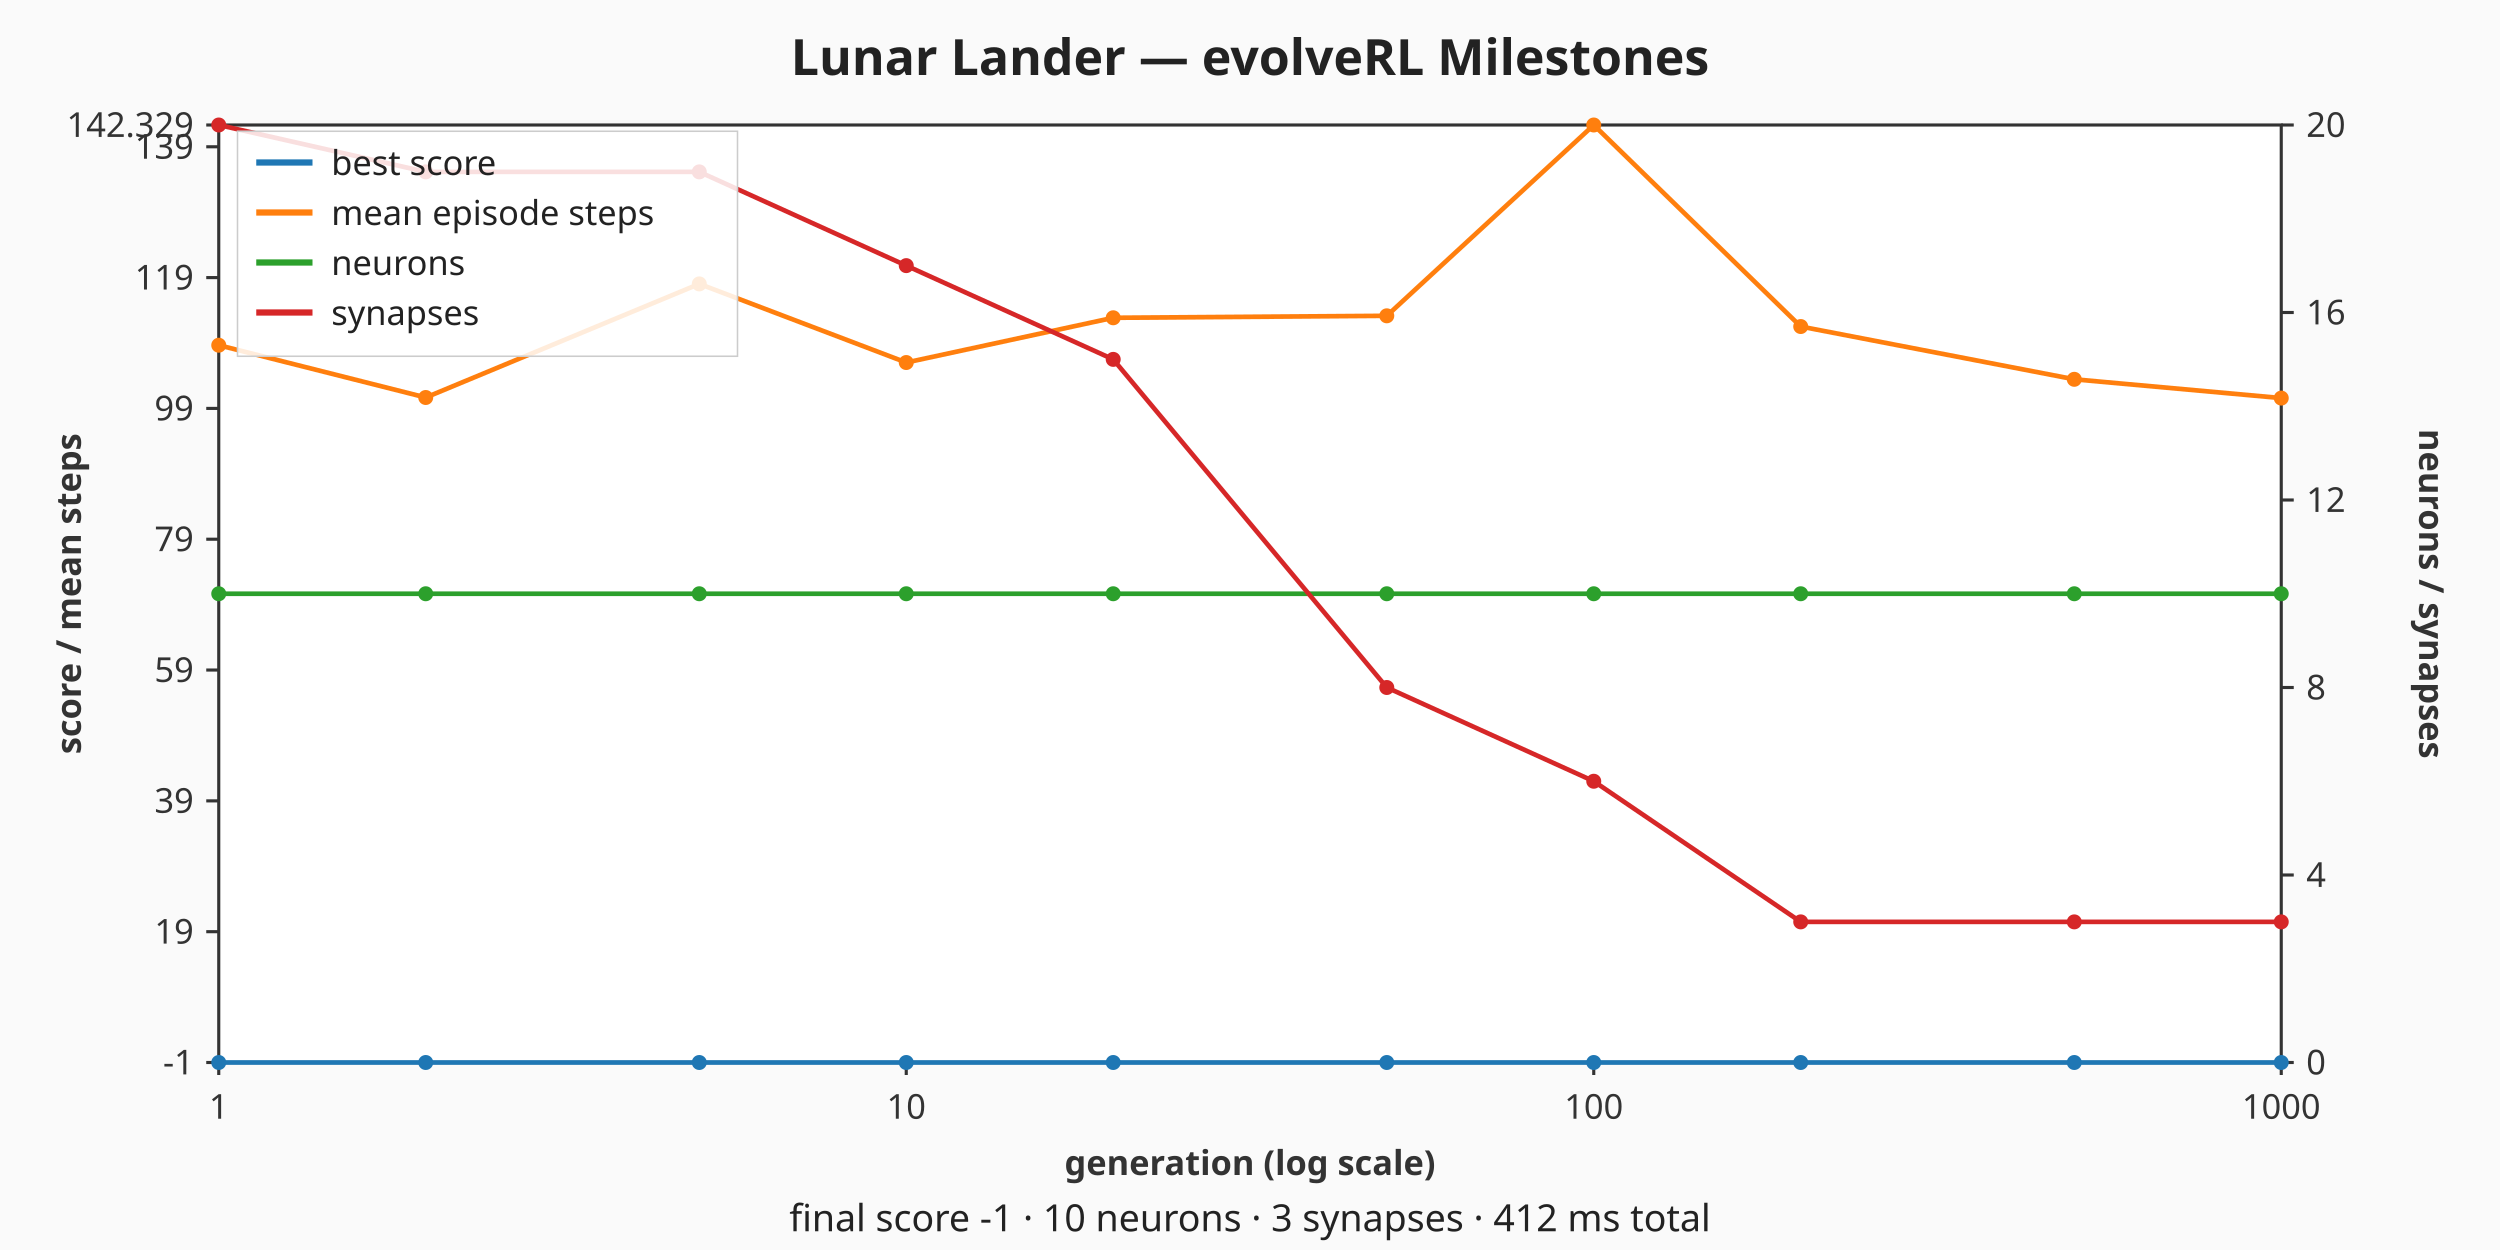
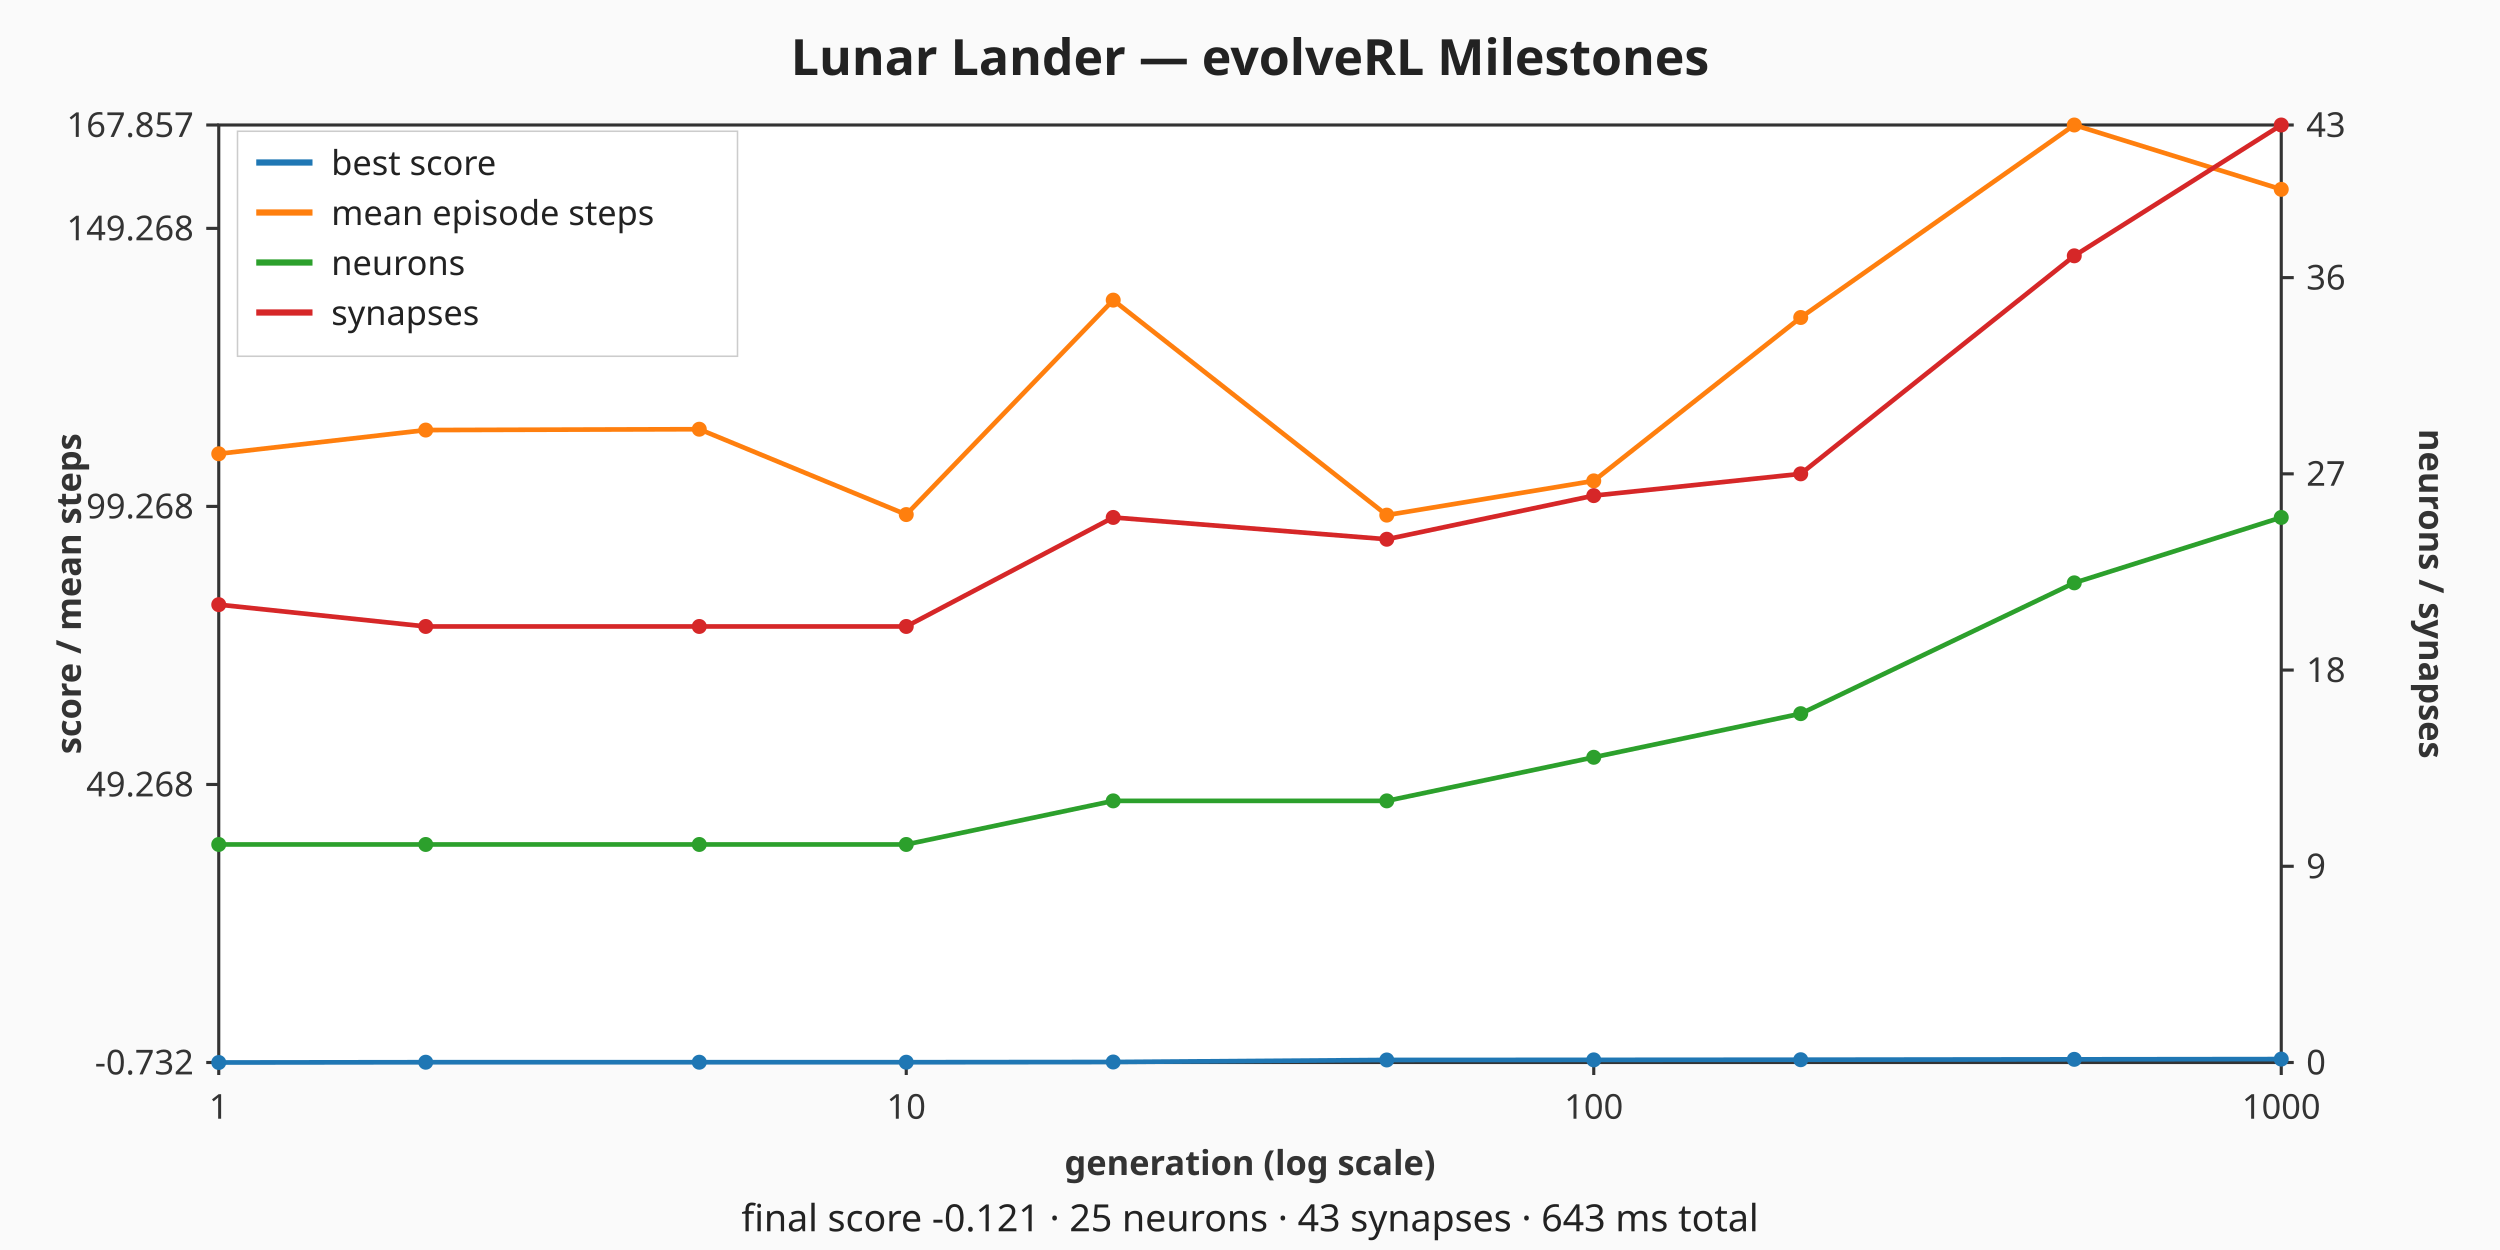
<svg xmlns="http://www.w3.org/2000/svg" viewBox="0 0 800 400" width="800" height="400" role="img" aria-label="Lunar Lander — evolveRL Milestones dual-axis chart">
  <rect width="800" height="400" fill="#fafafa" />
  <text x="400" y="24" text-anchor="middle" font-family="sans-serif" font-size="16" font-weight="bold" fill="#222">Lunar Lander — evolveRL Milestones</text>
  <rect x="70" y="40" width="660" height="300" fill="#ffffff" stroke="#333333" stroke-width="1" />
  <g class="x-axis" font-family="sans-serif" font-size="11" fill="#333333">
    <line x1="70" y1="340" x2="70" y2="344" stroke="#333333" stroke-width="1" />
    <text x="70" y="358" text-anchor="middle">1</text>
    <line x1="290" y1="340" x2="290" y2="344" stroke="#333333" stroke-width="1" />
    <text x="290" y="358" text-anchor="middle">10</text>
    <line x1="510" y1="340" x2="510" y2="344" stroke="#333333" stroke-width="1" />
    <text x="510" y="358" text-anchor="middle">100</text>
    <line x1="730" y1="340" x2="730" y2="344" stroke="#333333" stroke-width="1" />
    <text x="730" y="358" text-anchor="middle">1000</text>
    <text x="400" y="376" text-anchor="middle" font-weight="bold">generation (log scale)</text>
  </g>
  <g class="left-axis" font-family="sans-serif" font-size="11" fill="#333333">
    <line x1="66" y1="340" x2="70" y2="340" stroke="#333333" stroke-width="1" />
-     <text x="62" y="340" text-anchor="end" dominant-baseline="middle">-1</text>
-     <line x1="66" y1="298.14" x2="70" y2="298.14" stroke="#333333" stroke-width="1" />
-     <text x="62" y="298.14" text-anchor="end" dominant-baseline="middle">19</text>
-     <line x1="66" y1="256.28" x2="70" y2="256.28" stroke="#333333" stroke-width="1" />
-     <text x="62" y="256.28" text-anchor="end" dominant-baseline="middle">39</text>
-     <line x1="66" y1="214.41" x2="70" y2="214.41" stroke="#333333" stroke-width="1" />
-     <text x="62" y="214.41" text-anchor="end" dominant-baseline="middle">59</text>
-     <line x1="66" y1="172.55" x2="70" y2="172.55" stroke="#333333" stroke-width="1" />
-     <text x="62" y="172.55" text-anchor="end" dominant-baseline="middle">79</text>
-     <line x1="66" y1="130.69" x2="70" y2="130.69" stroke="#333333" stroke-width="1" />
-     <text x="62" y="130.69" text-anchor="end" dominant-baseline="middle">99</text>
-     <line x1="66" y1="88.83" x2="70" y2="88.83" stroke="#333333" stroke-width="1" />
-     <text x="62" y="88.83" text-anchor="end" dominant-baseline="middle">119</text>
-     <line x1="66" y1="46.97" x2="70" y2="46.97" stroke="#333333" stroke-width="1" />
-     <text x="62" y="46.97" text-anchor="end" dominant-baseline="middle">139</text>
+     <text x="62" y="340" text-anchor="end" dominant-baseline="middle">-0.732</text>
+     <line x1="66" y1="251.03" x2="70" y2="251.03" stroke="#333333" stroke-width="1" />
+     <text x="62" y="251.03" text-anchor="end" dominant-baseline="middle">49.268</text>
+     <line x1="66" y1="162.05" x2="70" y2="162.05" stroke="#333333" stroke-width="1" />
+     <text x="62" y="162.05" text-anchor="end" dominant-baseline="middle">99.268</text>
+     <line x1="66" y1="73.08" x2="70" y2="73.08" stroke="#333333" stroke-width="1" />
+     <text x="62" y="73.08" text-anchor="end" dominant-baseline="middle">149.268</text>
    <line x1="66" y1="40" x2="70" y2="40" stroke="#333333" stroke-width="1" />
-     <text x="62" y="40" text-anchor="end" dominant-baseline="middle">142.329</text>
+     <text x="62" y="40" text-anchor="end" dominant-baseline="middle">167.857</text>
    <text x="22" y="190" text-anchor="middle" dominant-baseline="middle" font-weight="bold" transform="rotate(-90 22 190)">score / mean steps</text>
  </g>
  <g class="right-axis" font-family="sans-serif" font-size="11" fill="#333333">
    <line x1="730" y1="340" x2="734" y2="340" stroke="#333333" stroke-width="1" />
    <text x="738" y="340" text-anchor="start" dominant-baseline="middle">0</text>
-     <line x1="730" y1="280" x2="734" y2="280" stroke="#333333" stroke-width="1" />
-     <text x="738" y="280" text-anchor="start" dominant-baseline="middle">4</text>
-     <line x1="730" y1="220" x2="734" y2="220" stroke="#333333" stroke-width="1" />
-     <text x="738" y="220" text-anchor="start" dominant-baseline="middle">8</text>
-     <line x1="730" y1="160" x2="734" y2="160" stroke="#333333" stroke-width="1" />
-     <text x="738" y="160" text-anchor="start" dominant-baseline="middle">12</text>
-     <line x1="730" y1="100" x2="734" y2="100" stroke="#333333" stroke-width="1" />
-     <text x="738" y="100" text-anchor="start" dominant-baseline="middle">16</text>
+     <line x1="730" y1="277.21" x2="734" y2="277.21" stroke="#333333" stroke-width="1" />
+     <text x="738" y="277.21" text-anchor="start" dominant-baseline="middle">9</text>
+     <line x1="730" y1="214.42" x2="734" y2="214.42" stroke="#333333" stroke-width="1" />
+     <text x="738" y="214.42" text-anchor="start" dominant-baseline="middle">18</text>
+     <line x1="730" y1="151.63" x2="734" y2="151.63" stroke="#333333" stroke-width="1" />
+     <text x="738" y="151.63" text-anchor="start" dominant-baseline="middle">27</text>
+     <line x1="730" y1="88.84" x2="734" y2="88.84" stroke="#333333" stroke-width="1" />
+     <text x="738" y="88.84" text-anchor="start" dominant-baseline="middle">36</text>
    <line x1="730" y1="40" x2="734" y2="40" stroke="#333333" stroke-width="1" />
-     <text x="738" y="40" text-anchor="start" dominant-baseline="middle">20</text>
+     <text x="738" y="40" text-anchor="start" dominant-baseline="middle">43</text>
    <text x="778" y="190" text-anchor="middle" dominant-baseline="middle" font-weight="bold" transform="rotate(90 778 190)">neurons / synapses</text>
  </g>
  <g class="best-score-line">
-     <polyline fill="none" stroke="#1f77b4" stroke-width="1.5" points="70,340 136.23,340 223.77,340 290,340 356.23,340 443.77,340 510,340 576.23,340 663.77,340 730,340" />
+     <polyline fill="none" stroke="#1f77b4" stroke-width="1.5" points="70,340 136.23,339.91 223.77,339.91 290,339.91 356.23,339.84 443.77,339.19 510,339.16 576.23,339.11 663.77,338.99 730,338.91" />
    <circle class="best-score-point" cx="70" cy="340" r="2.4" fill="#1f77b4" />
-     <circle class="best-score-point" cx="136.23" cy="340" r="2.4" fill="#1f77b4" />
-     <circle class="best-score-point" cx="223.77" cy="340" r="2.4" fill="#1f77b4" />
-     <circle class="best-score-point" cx="290" cy="340" r="2.4" fill="#1f77b4" />
-     <circle class="best-score-point" cx="356.23" cy="340" r="2.4" fill="#1f77b4" />
-     <circle class="best-score-point" cx="443.77" cy="340" r="2.4" fill="#1f77b4" />
-     <circle class="best-score-point" cx="510" cy="340" r="2.4" fill="#1f77b4" />
-     <circle class="best-score-point" cx="576.23" cy="340" r="2.4" fill="#1f77b4" />
-     <circle class="best-score-point" cx="663.77" cy="340" r="2.4" fill="#1f77b4" />
-     <circle class="best-score-point" cx="730" cy="340" r="2.4" fill="#1f77b4" />
+     <circle class="best-score-point" cx="136.23" cy="339.91" r="2.4" fill="#1f77b4" />
+     <circle class="best-score-point" cx="223.77" cy="339.91" r="2.4" fill="#1f77b4" />
+     <circle class="best-score-point" cx="290" cy="339.91" r="2.4" fill="#1f77b4" />
+     <circle class="best-score-point" cx="356.23" cy="339.84" r="2.4" fill="#1f77b4" />
+     <circle class="best-score-point" cx="443.77" cy="339.19" r="2.4" fill="#1f77b4" />
+     <circle class="best-score-point" cx="510" cy="339.16" r="2.4" fill="#1f77b4" />
+     <circle class="best-score-point" cx="576.23" cy="339.11" r="2.4" fill="#1f77b4" />
+     <circle class="best-score-point" cx="663.77" cy="338.99" r="2.4" fill="#1f77b4" />
+     <circle class="best-score-point" cx="730" cy="338.91" r="2.4" fill="#1f77b4" />
  </g>
  <g class="mean-steps-line">
-     <polyline fill="none" stroke="#ff7f0e" stroke-width="1.5" points="70,110.47 136.23,127.2 223.77,90.85 290,116.01 356.23,101.69 443.77,101.06 510,40 576.23,104.49 663.77,121.38 730,127.39" />
-     <circle class="mean-steps-point" cx="70" cy="110.47" r="2.4" fill="#ff7f0e" />
-     <circle class="mean-steps-point" cx="136.23" cy="127.2" r="2.4" fill="#ff7f0e" />
-     <circle class="mean-steps-point" cx="223.77" cy="90.85" r="2.4" fill="#ff7f0e" />
-     <circle class="mean-steps-point" cx="290" cy="116.01" r="2.4" fill="#ff7f0e" />
-     <circle class="mean-steps-point" cx="356.23" cy="101.69" r="2.4" fill="#ff7f0e" />
-     <circle class="mean-steps-point" cx="443.77" cy="101.06" r="2.4" fill="#ff7f0e" />
-     <circle class="mean-steps-point" cx="510" cy="40" r="2.4" fill="#ff7f0e" />
-     <circle class="mean-steps-point" cx="576.23" cy="104.49" r="2.4" fill="#ff7f0e" />
-     <circle class="mean-steps-point" cx="663.77" cy="121.38" r="2.4" fill="#ff7f0e" />
-     <circle class="mean-steps-point" cx="730" cy="127.39" r="2.4" fill="#ff7f0e" />
+     <polyline fill="none" stroke="#ff7f0e" stroke-width="1.5" points="70,145.21 136.23,137.62 223.77,137.35 290,164.66 356.23,96.04 443.77,164.84 510,153.88 576.23,101.6 663.77,40 730,60.59" />
+     <circle class="mean-steps-point" cx="70" cy="145.21" r="2.4" fill="#ff7f0e" />
+     <circle class="mean-steps-point" cx="136.23" cy="137.62" r="2.4" fill="#ff7f0e" />
+     <circle class="mean-steps-point" cx="223.77" cy="137.35" r="2.4" fill="#ff7f0e" />
+     <circle class="mean-steps-point" cx="290" cy="164.66" r="2.4" fill="#ff7f0e" />
+     <circle class="mean-steps-point" cx="356.23" cy="96.04" r="2.4" fill="#ff7f0e" />
+     <circle class="mean-steps-point" cx="443.77" cy="164.84" r="2.4" fill="#ff7f0e" />
+     <circle class="mean-steps-point" cx="510" cy="153.88" r="2.4" fill="#ff7f0e" />
+     <circle class="mean-steps-point" cx="576.23" cy="101.6" r="2.4" fill="#ff7f0e" />
+     <circle class="mean-steps-point" cx="663.77" cy="40" r="2.4" fill="#ff7f0e" />
+     <circle class="mean-steps-point" cx="730" cy="60.59" r="2.4" fill="#ff7f0e" />
  </g>
  <g class="neurons-line">
-     <polyline fill="none" stroke="#2ca02c" stroke-width="1.5" points="70,190 136.23,190 223.77,190 290,190 356.23,190 443.77,190 510,190 576.23,190 663.77,190 730,190" />
-     <circle class="neurons-point" cx="70" cy="190" r="2.4" fill="#2ca02c" />
-     <circle class="neurons-point" cx="136.23" cy="190" r="2.4" fill="#2ca02c" />
-     <circle class="neurons-point" cx="223.77" cy="190" r="2.4" fill="#2ca02c" />
-     <circle class="neurons-point" cx="290" cy="190" r="2.4" fill="#2ca02c" />
-     <circle class="neurons-point" cx="356.23" cy="190" r="2.4" fill="#2ca02c" />
-     <circle class="neurons-point" cx="443.77" cy="190" r="2.4" fill="#2ca02c" />
-     <circle class="neurons-point" cx="510" cy="190" r="2.4" fill="#2ca02c" />
-     <circle class="neurons-point" cx="576.23" cy="190" r="2.4" fill="#2ca02c" />
-     <circle class="neurons-point" cx="663.77" cy="190" r="2.4" fill="#2ca02c" />
-     <circle class="neurons-point" cx="730" cy="190" r="2.4" fill="#2ca02c" />
+     <polyline fill="none" stroke="#2ca02c" stroke-width="1.5" points="70,270.23 136.23,270.23 223.77,270.23 290,270.23 356.23,256.28 443.77,256.28 510,242.33 576.23,228.37 663.77,186.51 730,165.58" />
+     <circle class="neurons-point" cx="70" cy="270.23" r="2.4" fill="#2ca02c" />
+     <circle class="neurons-point" cx="136.23" cy="270.23" r="2.4" fill="#2ca02c" />
+     <circle class="neurons-point" cx="223.77" cy="270.23" r="2.4" fill="#2ca02c" />
+     <circle class="neurons-point" cx="290" cy="270.23" r="2.4" fill="#2ca02c" />
+     <circle class="neurons-point" cx="356.23" cy="256.28" r="2.4" fill="#2ca02c" />
+     <circle class="neurons-point" cx="443.77" cy="256.28" r="2.4" fill="#2ca02c" />
+     <circle class="neurons-point" cx="510" cy="242.33" r="2.4" fill="#2ca02c" />
+     <circle class="neurons-point" cx="576.23" cy="228.37" r="2.4" fill="#2ca02c" />
+     <circle class="neurons-point" cx="663.77" cy="186.51" r="2.4" fill="#2ca02c" />
+     <circle class="neurons-point" cx="730" cy="165.58" r="2.4" fill="#2ca02c" />
  </g>
  <g class="synapses-line">
-     <polyline fill="none" stroke="#d62728" stroke-width="1.5" points="70,40 136.23,55 223.77,55 290,85 356.23,115 443.77,220 510,250 576.23,295 663.77,295 730,295" />
-     <circle class="synapses-point" cx="70" cy="40" r="2.4" fill="#d62728" />
-     <circle class="synapses-point" cx="136.23" cy="55" r="2.4" fill="#d62728" />
-     <circle class="synapses-point" cx="223.77" cy="55" r="2.4" fill="#d62728" />
-     <circle class="synapses-point" cx="290" cy="85" r="2.4" fill="#d62728" />
-     <circle class="synapses-point" cx="356.23" cy="115" r="2.4" fill="#d62728" />
-     <circle class="synapses-point" cx="443.77" cy="220" r="2.4" fill="#d62728" />
-     <circle class="synapses-point" cx="510" cy="250" r="2.4" fill="#d62728" />
-     <circle class="synapses-point" cx="576.23" cy="295" r="2.4" fill="#d62728" />
-     <circle class="synapses-point" cx="663.77" cy="295" r="2.4" fill="#d62728" />
-     <circle class="synapses-point" cx="730" cy="295" r="2.4" fill="#d62728" />
+     <polyline fill="none" stroke="#d62728" stroke-width="1.5" points="70,193.49 136.23,200.47 223.77,200.47 290,200.47 356.23,165.58 443.77,172.56 510,158.6 576.23,151.63 663.77,81.86 730,40" />
+     <circle class="synapses-point" cx="70" cy="193.49" r="2.4" fill="#d62728" />
+     <circle class="synapses-point" cx="136.23" cy="200.47" r="2.4" fill="#d62728" />
+     <circle class="synapses-point" cx="223.77" cy="200.47" r="2.4" fill="#d62728" />
+     <circle class="synapses-point" cx="290" cy="200.47" r="2.4" fill="#d62728" />
+     <circle class="synapses-point" cx="356.23" cy="165.58" r="2.4" fill="#d62728" />
+     <circle class="synapses-point" cx="443.77" cy="172.56" r="2.4" fill="#d62728" />
+     <circle class="synapses-point" cx="510" cy="158.6" r="2.4" fill="#d62728" />
+     <circle class="synapses-point" cx="576.23" cy="151.63" r="2.4" fill="#d62728" />
+     <circle class="synapses-point" cx="663.77" cy="81.86" r="2.4" fill="#d62728" />
+     <circle class="synapses-point" cx="730" cy="40" r="2.4" fill="#d62728" />
  </g>
  <g class="legend" font-family="sans-serif" font-size="11" fill="#222222">
    <rect x="76" y="42" width="160" height="72" fill="#ffffff" fill-opacity="0.85" stroke="#cccccc" stroke-width="0.5" />
    <line x1="82" y1="52" x2="100" y2="52" stroke="#1f77b4" stroke-width="2" />
    <text x="106" y="56">best score</text>
    <line x1="82" y1="68" x2="100" y2="68" stroke="#ff7f0e" stroke-width="2" />
    <text x="106" y="72">mean episode steps</text>
    <line x1="82" y1="84" x2="100" y2="84" stroke="#2ca02c" stroke-width="2" />
    <text x="106" y="88">neurons</text>
    <line x1="82" y1="100" x2="100" y2="100" stroke="#d62728" stroke-width="2" />
    <text x="106" y="104">synapses</text>
  </g>
  <g class="caption" font-family="sans-serif" font-size="12" fill="#222222">
-     <text x="400" y="394" text-anchor="middle">final score -1 · 10 neurons · 3 synapses · 412 ms total</text>
+     <text x="400" y="394" text-anchor="middle">final score -0.121 · 25 neurons · 43 synapses · 643 ms total</text>
  </g>
</svg>
